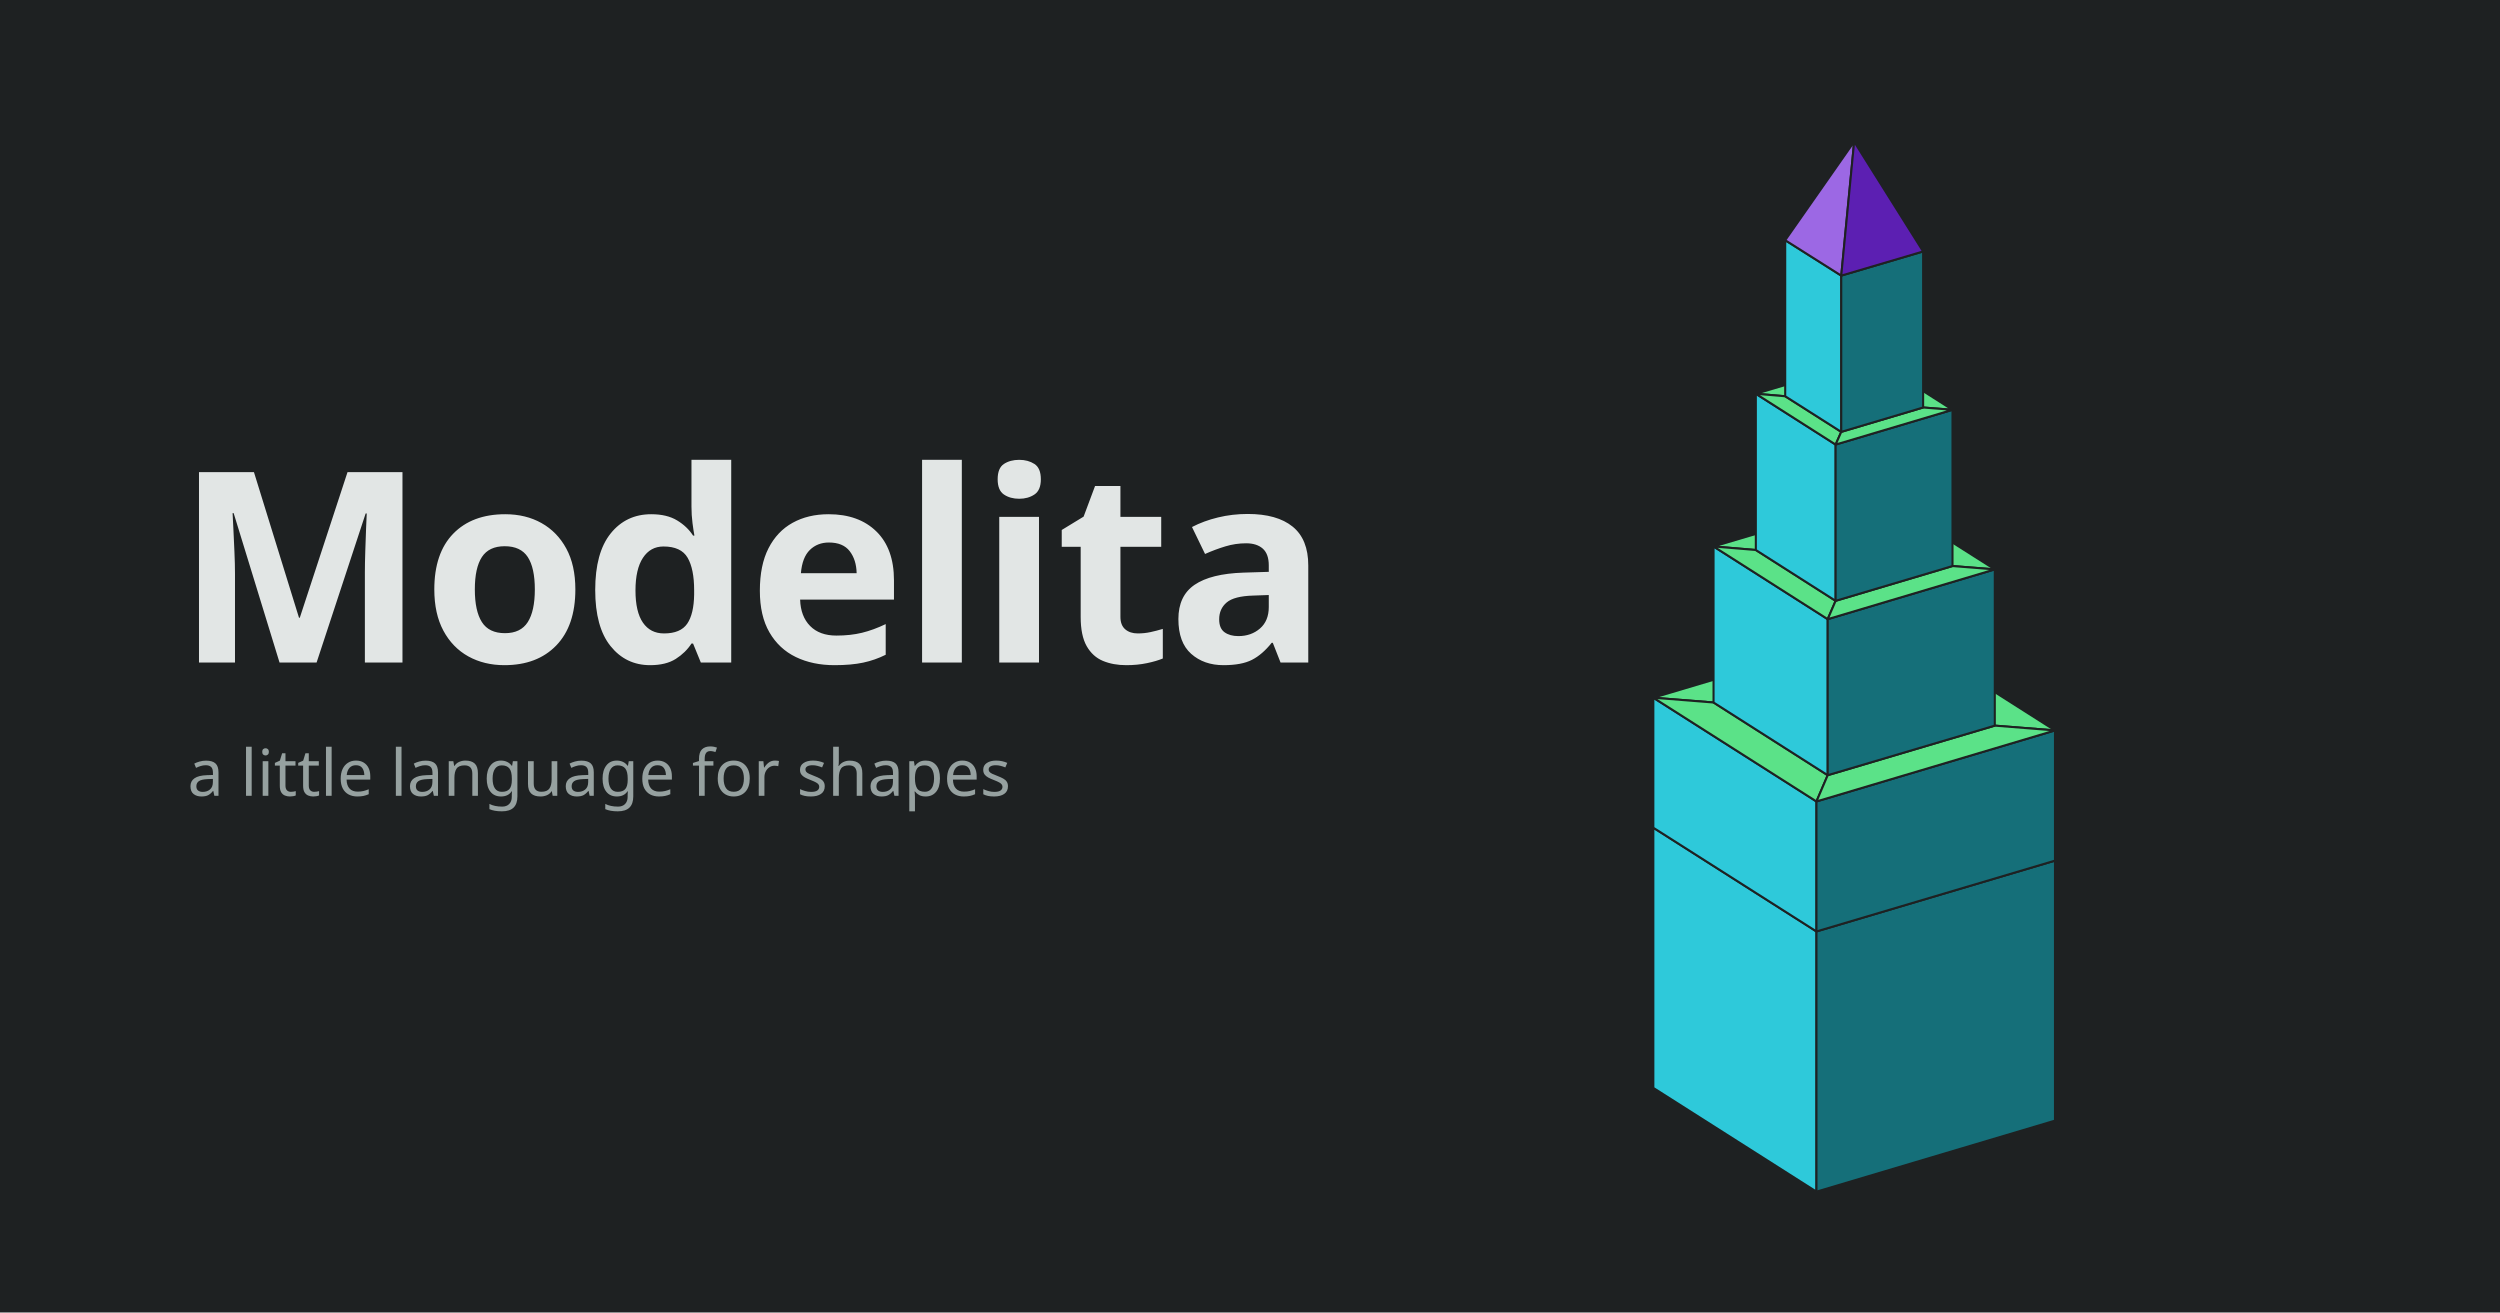
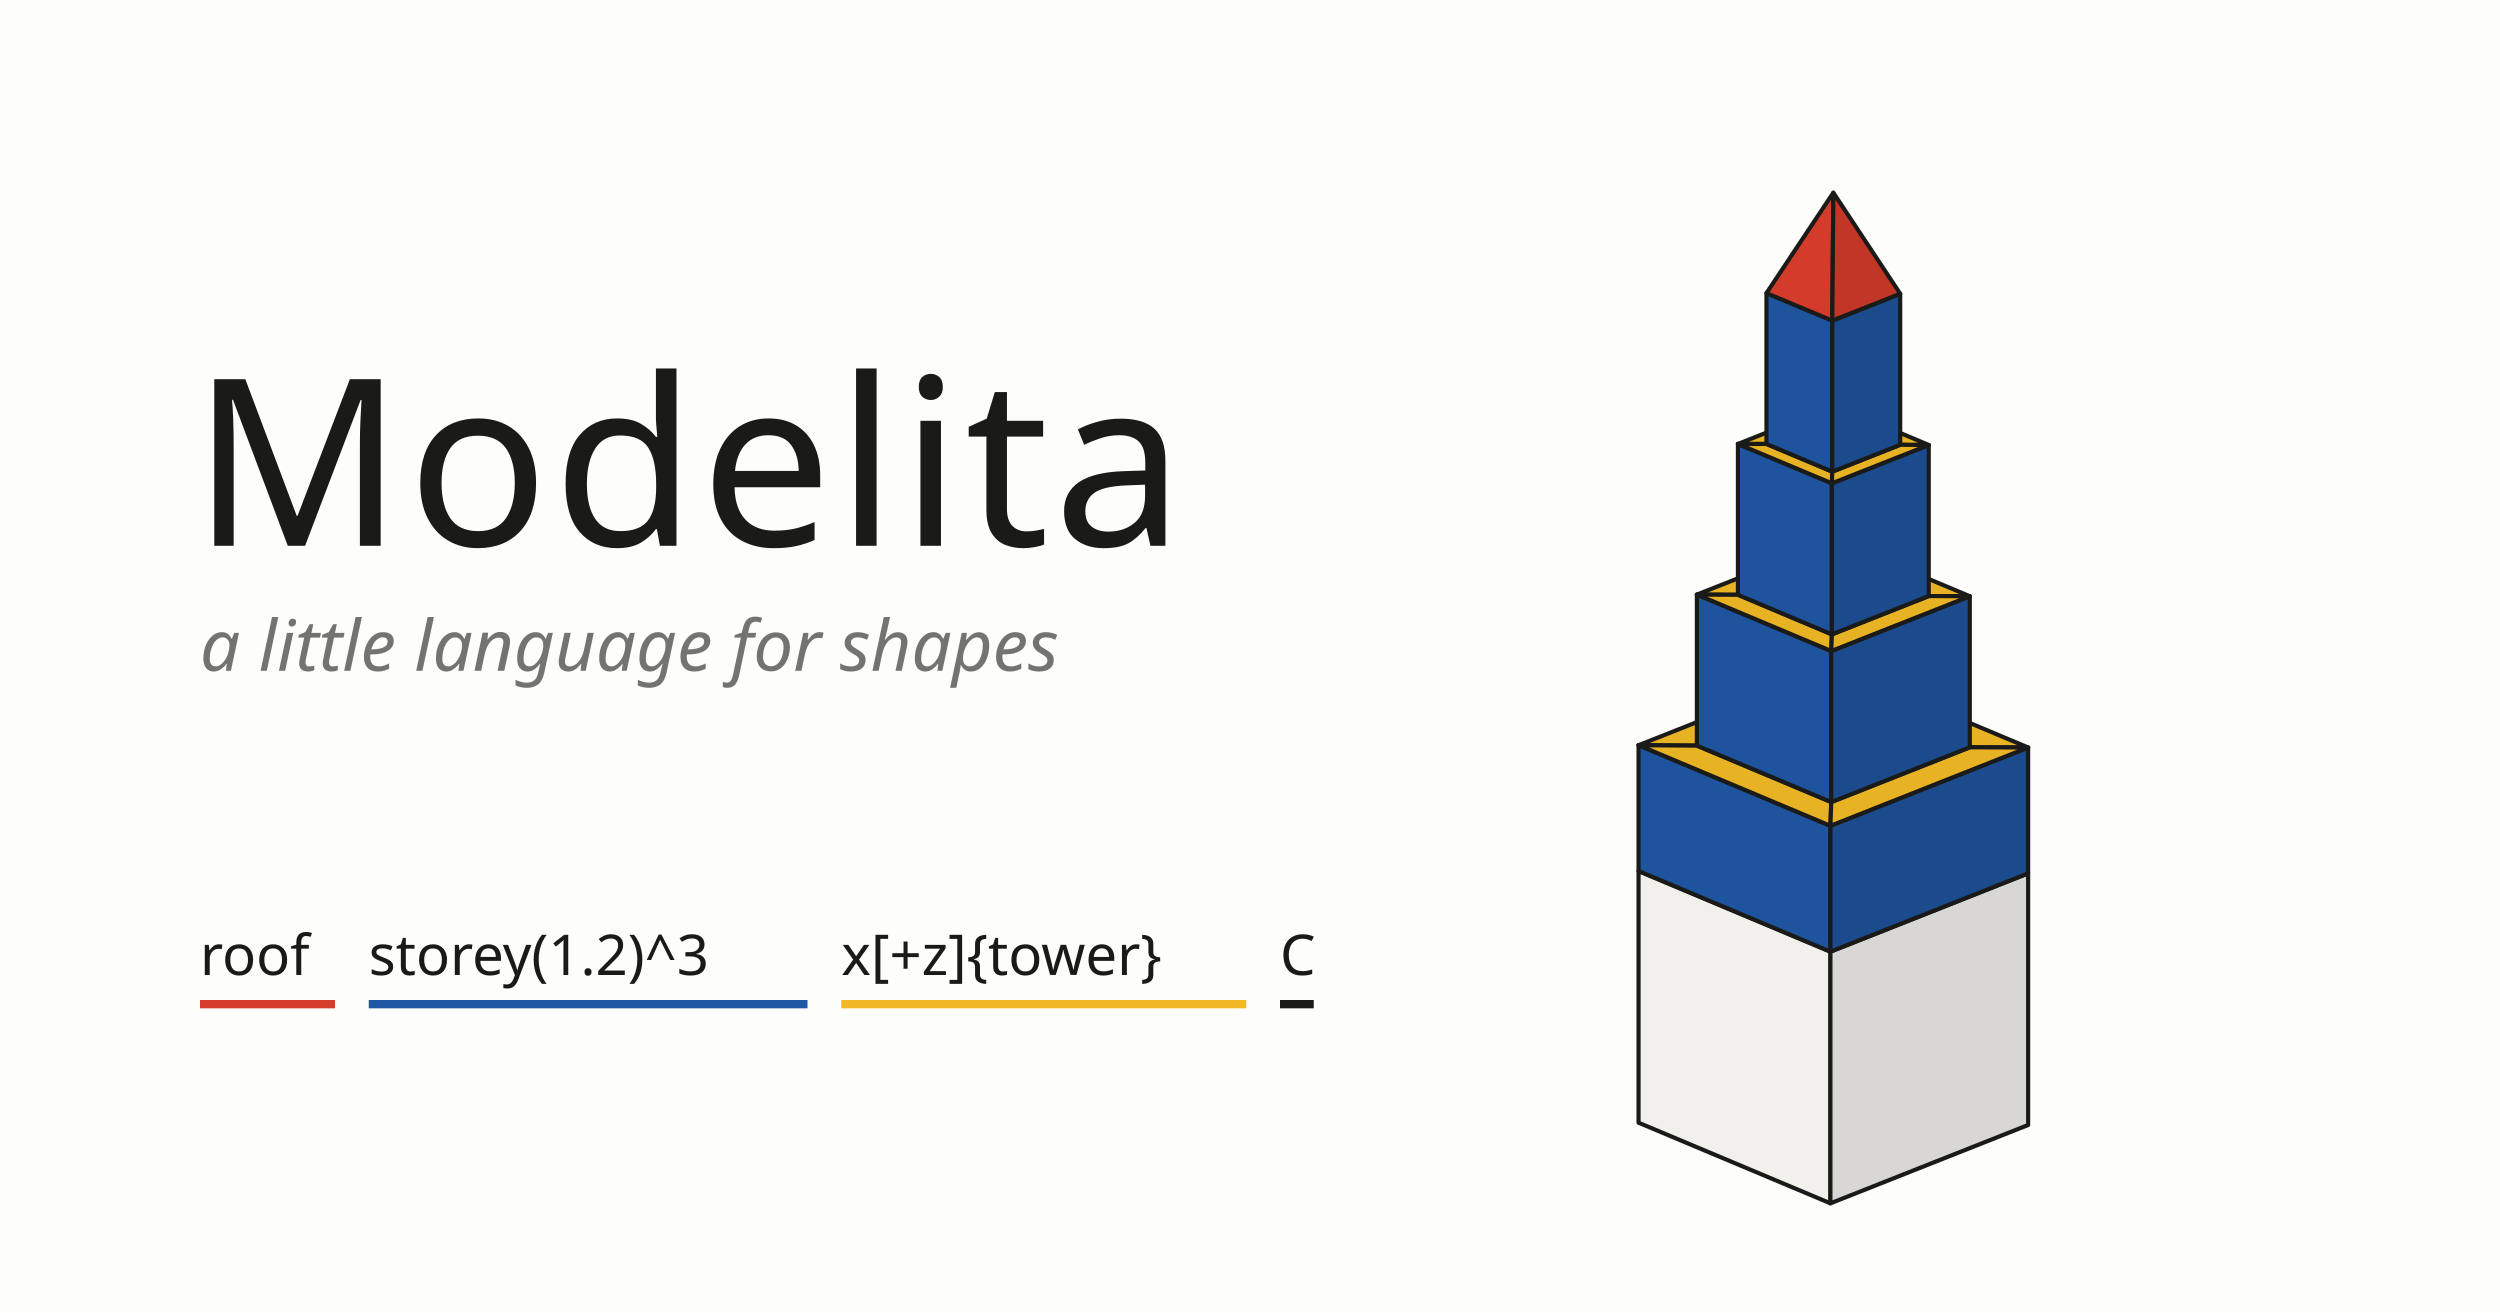
<svg xmlns="http://www.w3.org/2000/svg" width="1200" height="630" viewBox="0 0 1200 630">
-   <rect width="1200" height="630" fill="#1e2122" />
-   <g transform="translate(610,40)">
-     <polygon points="298.1,260.8 183.6,294.9 212.5,297.2 292.7,273.4" fill="#5be288" stroke="#1e2122" stroke-width="1" stroke-linejoin="round" />
-     <polygon points="376.4,310.6 298.1,260.8 292.7,273.4 347.5,308.3" fill="#5be288" stroke="#1e2122" stroke-width="1" stroke-linejoin="round" />
-     <polygon points="261.9,532.0 261.9,407.1 183.6,357.3 183.6,482.2" fill="#2ec9da" stroke="#1e2122" stroke-width="1" stroke-linejoin="round" />
-     <polygon points="261.9,532.0 376.4,497.9 376.4,373.1 261.9,407.1" fill="#156f79" stroke="#1e2122" stroke-width="1" stroke-linejoin="round" />
-     <polygon points="292.7,198.5 212.5,222.3 232.8,224.0 288.9,207.3" fill="#5be288" stroke="#1e2122" stroke-width="1" stroke-linejoin="round" />
-     <polygon points="347.5,233.3 292.7,198.5 288.9,207.3 327.2,231.7" fill="#5be288" stroke="#1e2122" stroke-width="1" stroke-linejoin="round" />
-     <polygon points="183.6,357.3 261.9,407.1 261.9,344.7 183.6,294.9" fill="#2ec9da" stroke="#1e2122" stroke-width="1" stroke-linejoin="round" />
-     <polygon points="183.6,294.9 261.9,344.7 267.3,332.1 212.5,297.2" fill="#5be288" stroke="#1e2122" stroke-width="1" stroke-linejoin="round" />
-     <polygon points="261.9,407.1 376.4,373.1 376.4,310.6 261.9,344.7" fill="#156f79" stroke="#1e2122" stroke-width="1" stroke-linejoin="round" />
-     <polygon points="212.5,297.2 267.3,332.1 267.3,257.2 212.5,222.3" fill="#2ec9da" stroke="#1e2122" stroke-width="1" stroke-linejoin="round" />
-     <polygon points="261.9,344.7 376.4,310.6 347.5,308.3 267.3,332.1" fill="#5be288" stroke="#1e2122" stroke-width="1" stroke-linejoin="round" />
-     <polygon points="288.9,132.3 232.8,149.0 246.9,150.2 286.2,138.5" fill="#5be288" stroke="#1e2122" stroke-width="1" stroke-linejoin="round" />
-     <polygon points="267.3,332.1 347.5,308.3 347.5,233.3 267.3,257.2" fill="#156f79" stroke="#1e2122" stroke-width="1" stroke-linejoin="round" />
-     <polygon points="212.5,222.3 267.3,257.2 271.1,248.4 232.8,224.0" fill="#5be288" stroke="#1e2122" stroke-width="1" stroke-linejoin="round" />
-     <polygon points="327.2,156.7 288.9,132.3 286.2,138.5 313.1,155.6" fill="#5be288" stroke="#1e2122" stroke-width="1" stroke-linejoin="round" />
-     <polygon points="267.3,257.2 347.5,233.3 327.2,231.7 271.1,248.4" fill="#5be288" stroke="#1e2122" stroke-width="1" stroke-linejoin="round" />
-     <polygon points="232.8,224.0 271.1,248.4 271.1,173.4 232.8,149.0" fill="#2ec9da" stroke="#1e2122" stroke-width="1" stroke-linejoin="round" />
-     <polygon points="271.1,248.4 327.2,231.7 327.2,156.7 271.1,173.4" fill="#156f79" stroke="#1e2122" stroke-width="1" stroke-linejoin="round" />
-     <polygon points="232.8,149.0 271.1,173.4 273.8,167.3 246.9,150.2" fill="#5be288" stroke="#1e2122" stroke-width="1" stroke-linejoin="round" />
-     <polygon points="271.1,173.4 327.2,156.7 313.1,155.6 273.8,167.3" fill="#5be288" stroke="#1e2122" stroke-width="1" stroke-linejoin="round" />
-     <polygon points="246.9,150.2 273.8,167.3 273.8,92.3 246.9,75.3" fill="#2ec9da" stroke="#1e2122" stroke-width="1" stroke-linejoin="round" />
-     <polygon points="273.8,167.3 313.1,155.6 313.1,80.7 273.8,92.3" fill="#156f79" stroke="#1e2122" stroke-width="1" stroke-linejoin="round" />
-     <polygon points="246.9,75.3 273.8,92.3 280.0,28.0" fill="#9c68e4" stroke="#1e2122" stroke-width="1" stroke-linejoin="round" />
-     <polygon points="273.8,92.3 313.1,80.7 280.0,28.0" fill="#5c1fb2" stroke="#1e2122" stroke-width="1" stroke-linejoin="round" />
+   <rect width="1200" height="630" fill="#fdfdfb" />
+   <g stroke="#1a1a19" stroke-width="2" stroke-linejoin="round">
+     <polygon points="881.4,320.1 786.5,357.7 814.5,357.9 881.0,331.6" fill="#e8b225" />
+     <polygon points="973.5,358.8 881.4,320.1 881.0,331.6 945.5,358.7" fill="#e8b225" />
+     <polygon points="786.5,538.9 878.6,577.6 878.6,456.8 786.5,418.1" fill="#f1f0eb" />
+     <polygon points="878.6,577.6 973.5,540.0 973.5,419.2 878.6,456.8" fill="#d8d7d3" />
+     <polygon points="881.0,259.1 814.5,285.4 834.2,285.5 880.7,267.1" fill="#e8b225" />
+     <polygon points="945.5,286.2 881.0,259.1 880.7,267.1 925.8,286.1" fill="#e8b225" />
+     <polygon points="786.5,418.1 878.6,456.8 878.6,396.4 786.5,357.7" fill="#1e539d" />
+     <polygon points="878.6,456.8 973.5,419.2 973.5,358.8 878.6,396.4" fill="#1b4b8d" />
+     <polygon points="786.5,357.7 878.6,396.4 879.0,385.0 814.5,357.9" fill="#e8b225" />
+     <polygon points="878.6,396.4 973.5,358.8 945.5,358.7 879.0,385.0" fill="#e8b225" />
+     <polygon points="814.5,357.9 879.0,385.0 879.0,312.5 814.5,285.4" fill="#1e539d" />
+     <polygon points="879.0,385.0 945.5,358.7 945.5,286.2 879.0,312.5" fill="#1b4b8d" />
+     <polygon points="880.7,194.6 834.2,213.1 847.9,213.1 880.5,200.2" fill="#e8b225" />
+     <polygon points="925.8,213.6 880.7,194.6 880.5,200.2 912.1,213.5" fill="#e8b225" />
+     <polygon points="814.5,285.4 879.0,312.5 879.3,304.5 834.2,285.5" fill="#e8b225" />
+     <polygon points="879.0,312.5 945.5,286.2 925.8,286.1 879.3,304.5" fill="#e8b225" />
+     <polygon points="834.2,285.5 879.3,304.5 879.3,232.0 834.2,213.1" fill="#1e539d" />
+     <polygon points="879.3,304.5 925.8,286.1 925.8,213.6 879.3,232.0" fill="#1b4b8d" />
+     <polygon points="834.2,213.1 879.3,232.0 879.5,226.4 847.9,213.1" fill="#e8b225" />
+     <polygon points="879.3,232.0 925.8,213.6 912.1,213.5 879.5,226.4" fill="#e8b225" />
+     <polygon points="847.9,213.1 879.5,226.4 879.5,153.9 847.9,140.7" fill="#1e539d" />
+     <polygon points="879.5,226.4 912.1,213.5 912.1,141.0 879.5,153.9" fill="#1b4b8d" />
+     <polygon points="847.9,140.7 879.5,153.9 880.0,92.5" fill="#d43b2a" />
+     <polygon points="879.5,153.9 912.1,141.0 880.0,92.5" fill="#c13626" />
  </g>
-   <text x="84" y="318" font-family="Archivo" font-weight="800" font-size="128" fill="#e2e6e5" letter-spacing="-2">Modelita</text>
-   <text x="90" y="382" font-family="DM Mono" font-size="31" fill="#96a1a0">a little language for shapes</text>
+   <text x="92" y="262" fill="#1a1a19" font-family="Archivo" font-size="112" font-weight="300" style="font-variation-settings:'wdth' 120, 'wght' 300" letter-spacing="2">Modelita</text>
+   <text x="96" y="322" fill="#737370" font-family="Archivo" font-style="italic" font-size="34" font-weight="380" style="font-variation-settings:'wdth' 100, 'wght' 380">a little language for shapes</text>
+   <g fill="#1a1a19" font-family="DM Mono" font-size="27">
+     <text x="96" y="468">roof</text>
+     <rect x="96" y="480" width="64.8" height="4" fill="#d63c2a" />
+     <text x="177" y="468">storey(1.2)^3</text>
+     <rect x="177" y="480" width="210.6" height="4" fill="#1f57a4" />
+     <text x="403.8" y="468">x[+z]{tower}</text>
+     <rect x="403.8" y="480" width="194.4" height="4" fill="#f2b927" />
+     <text x="614.4" y="468">C</text>
+     <rect x="614.4" y="480" width="16.2" height="4" fill="#1a1a19" />
+   </g>
</svg>
